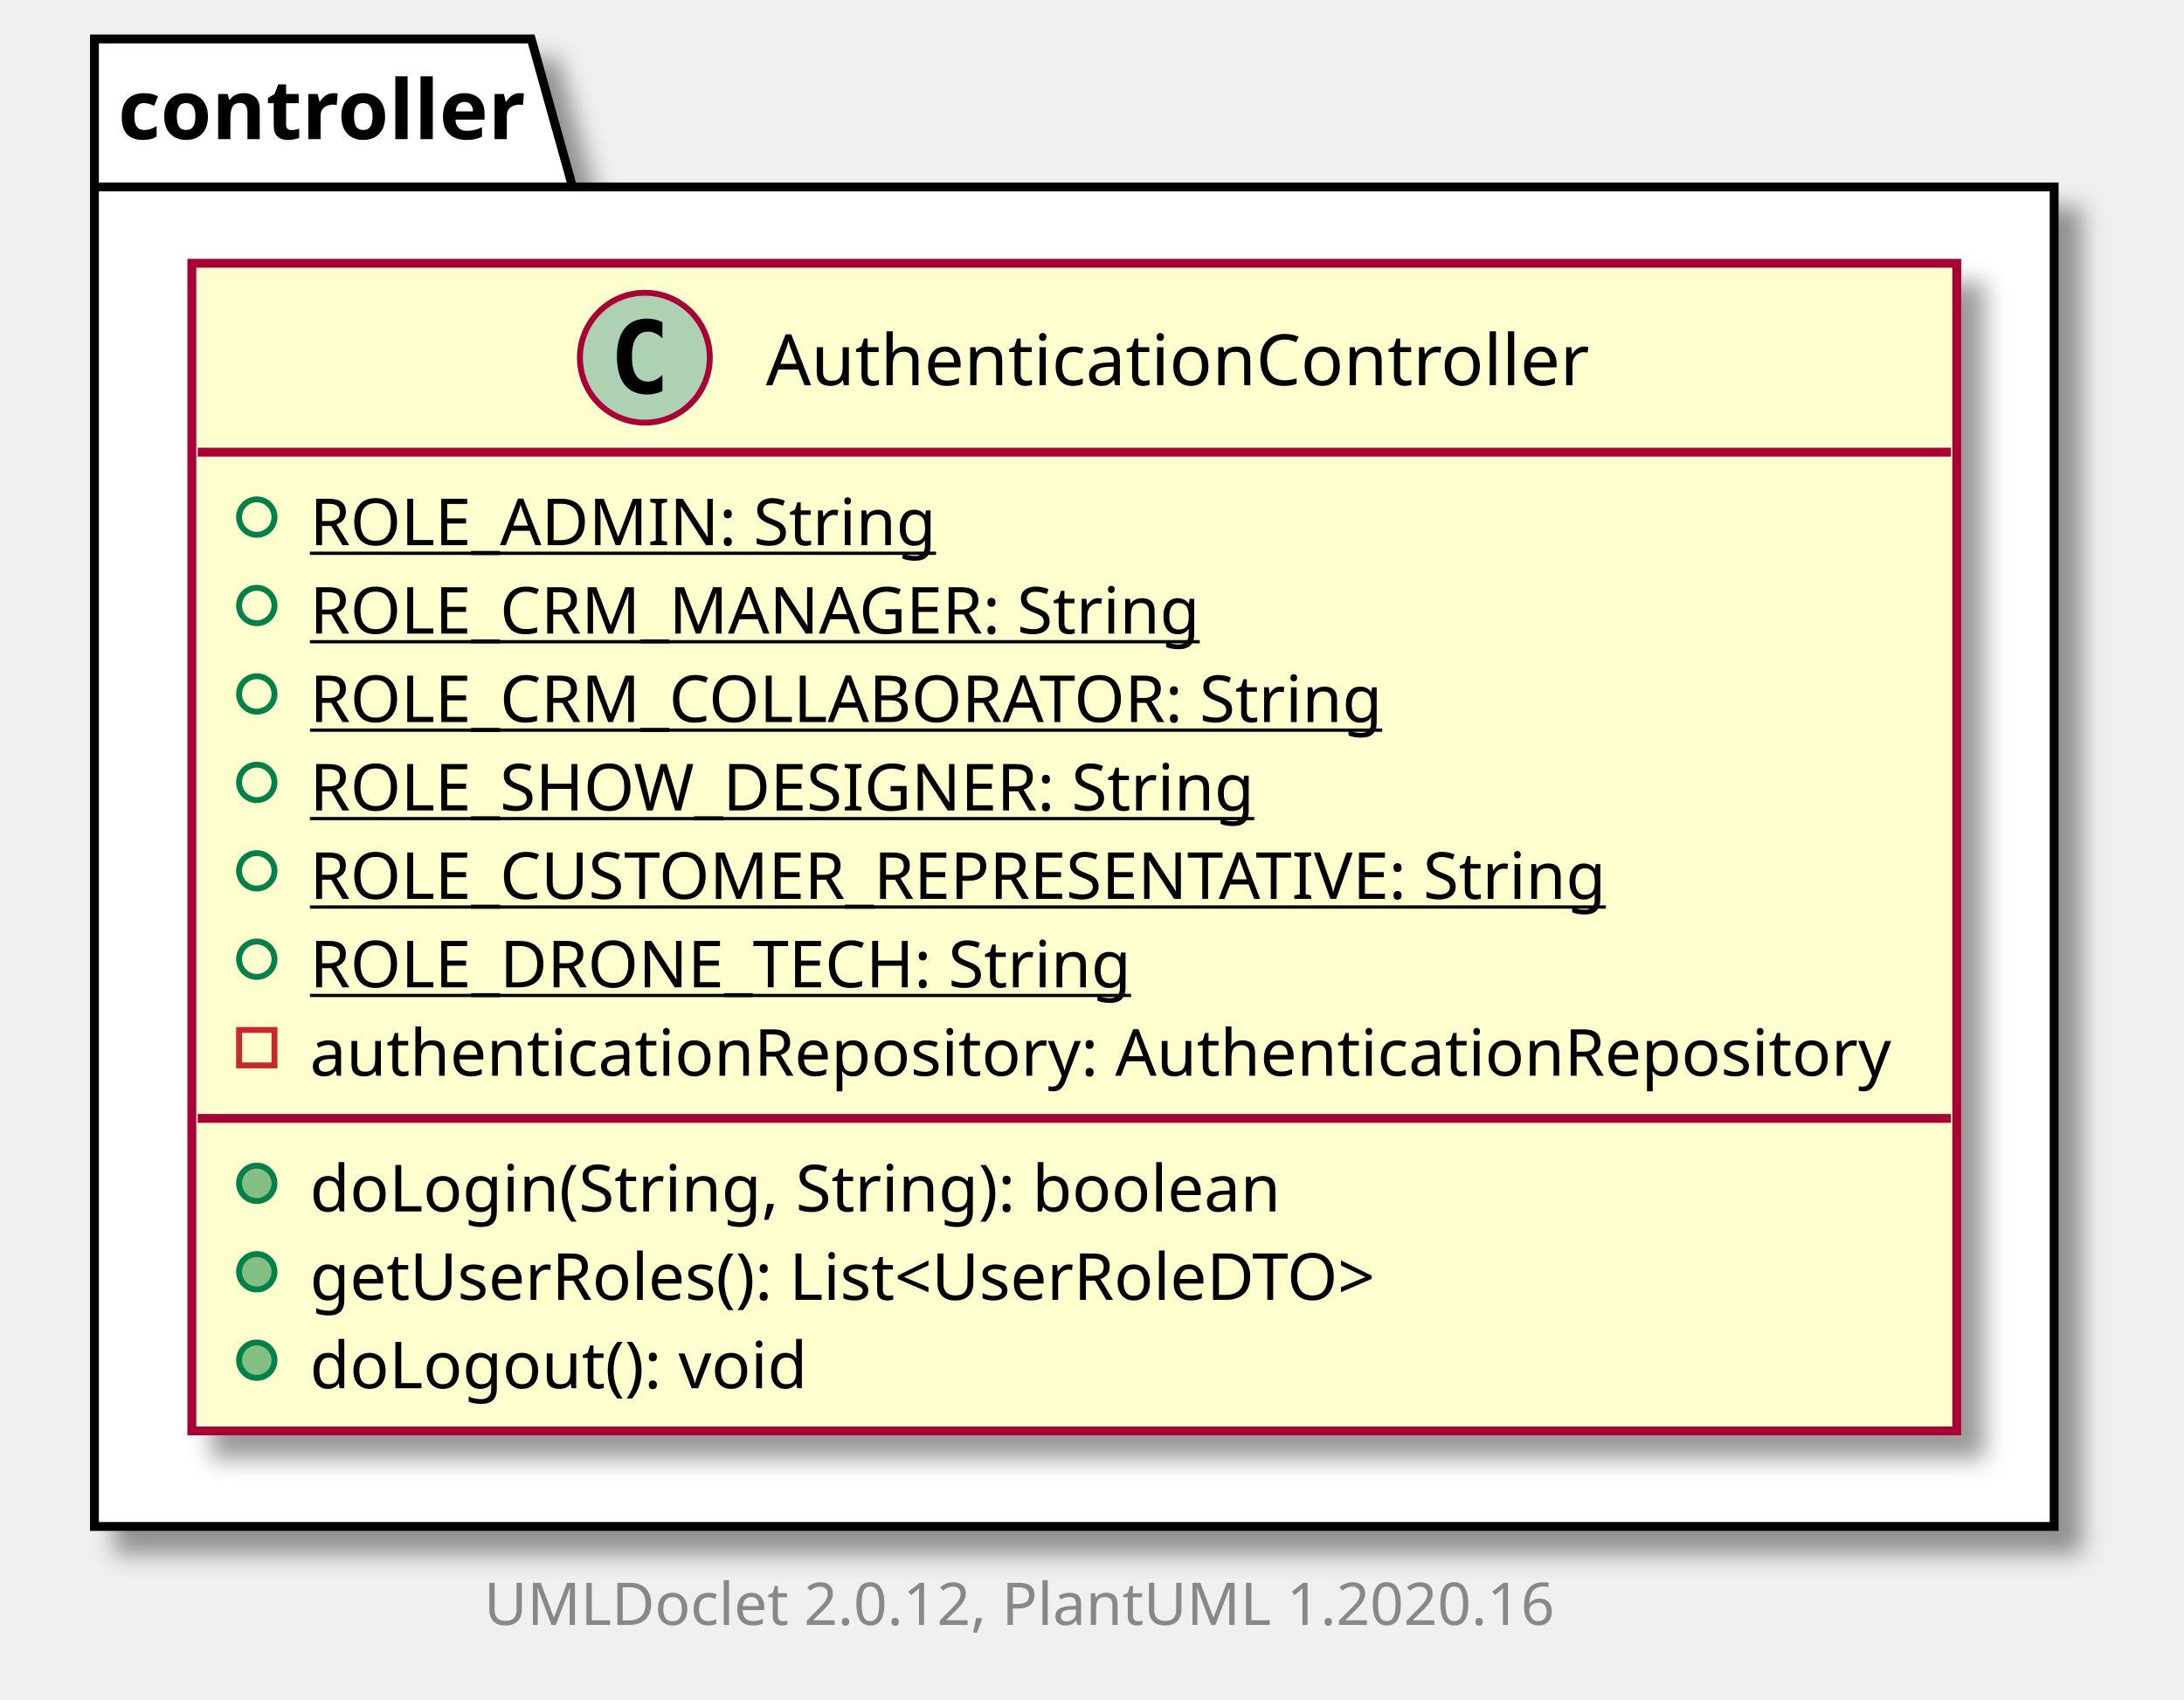
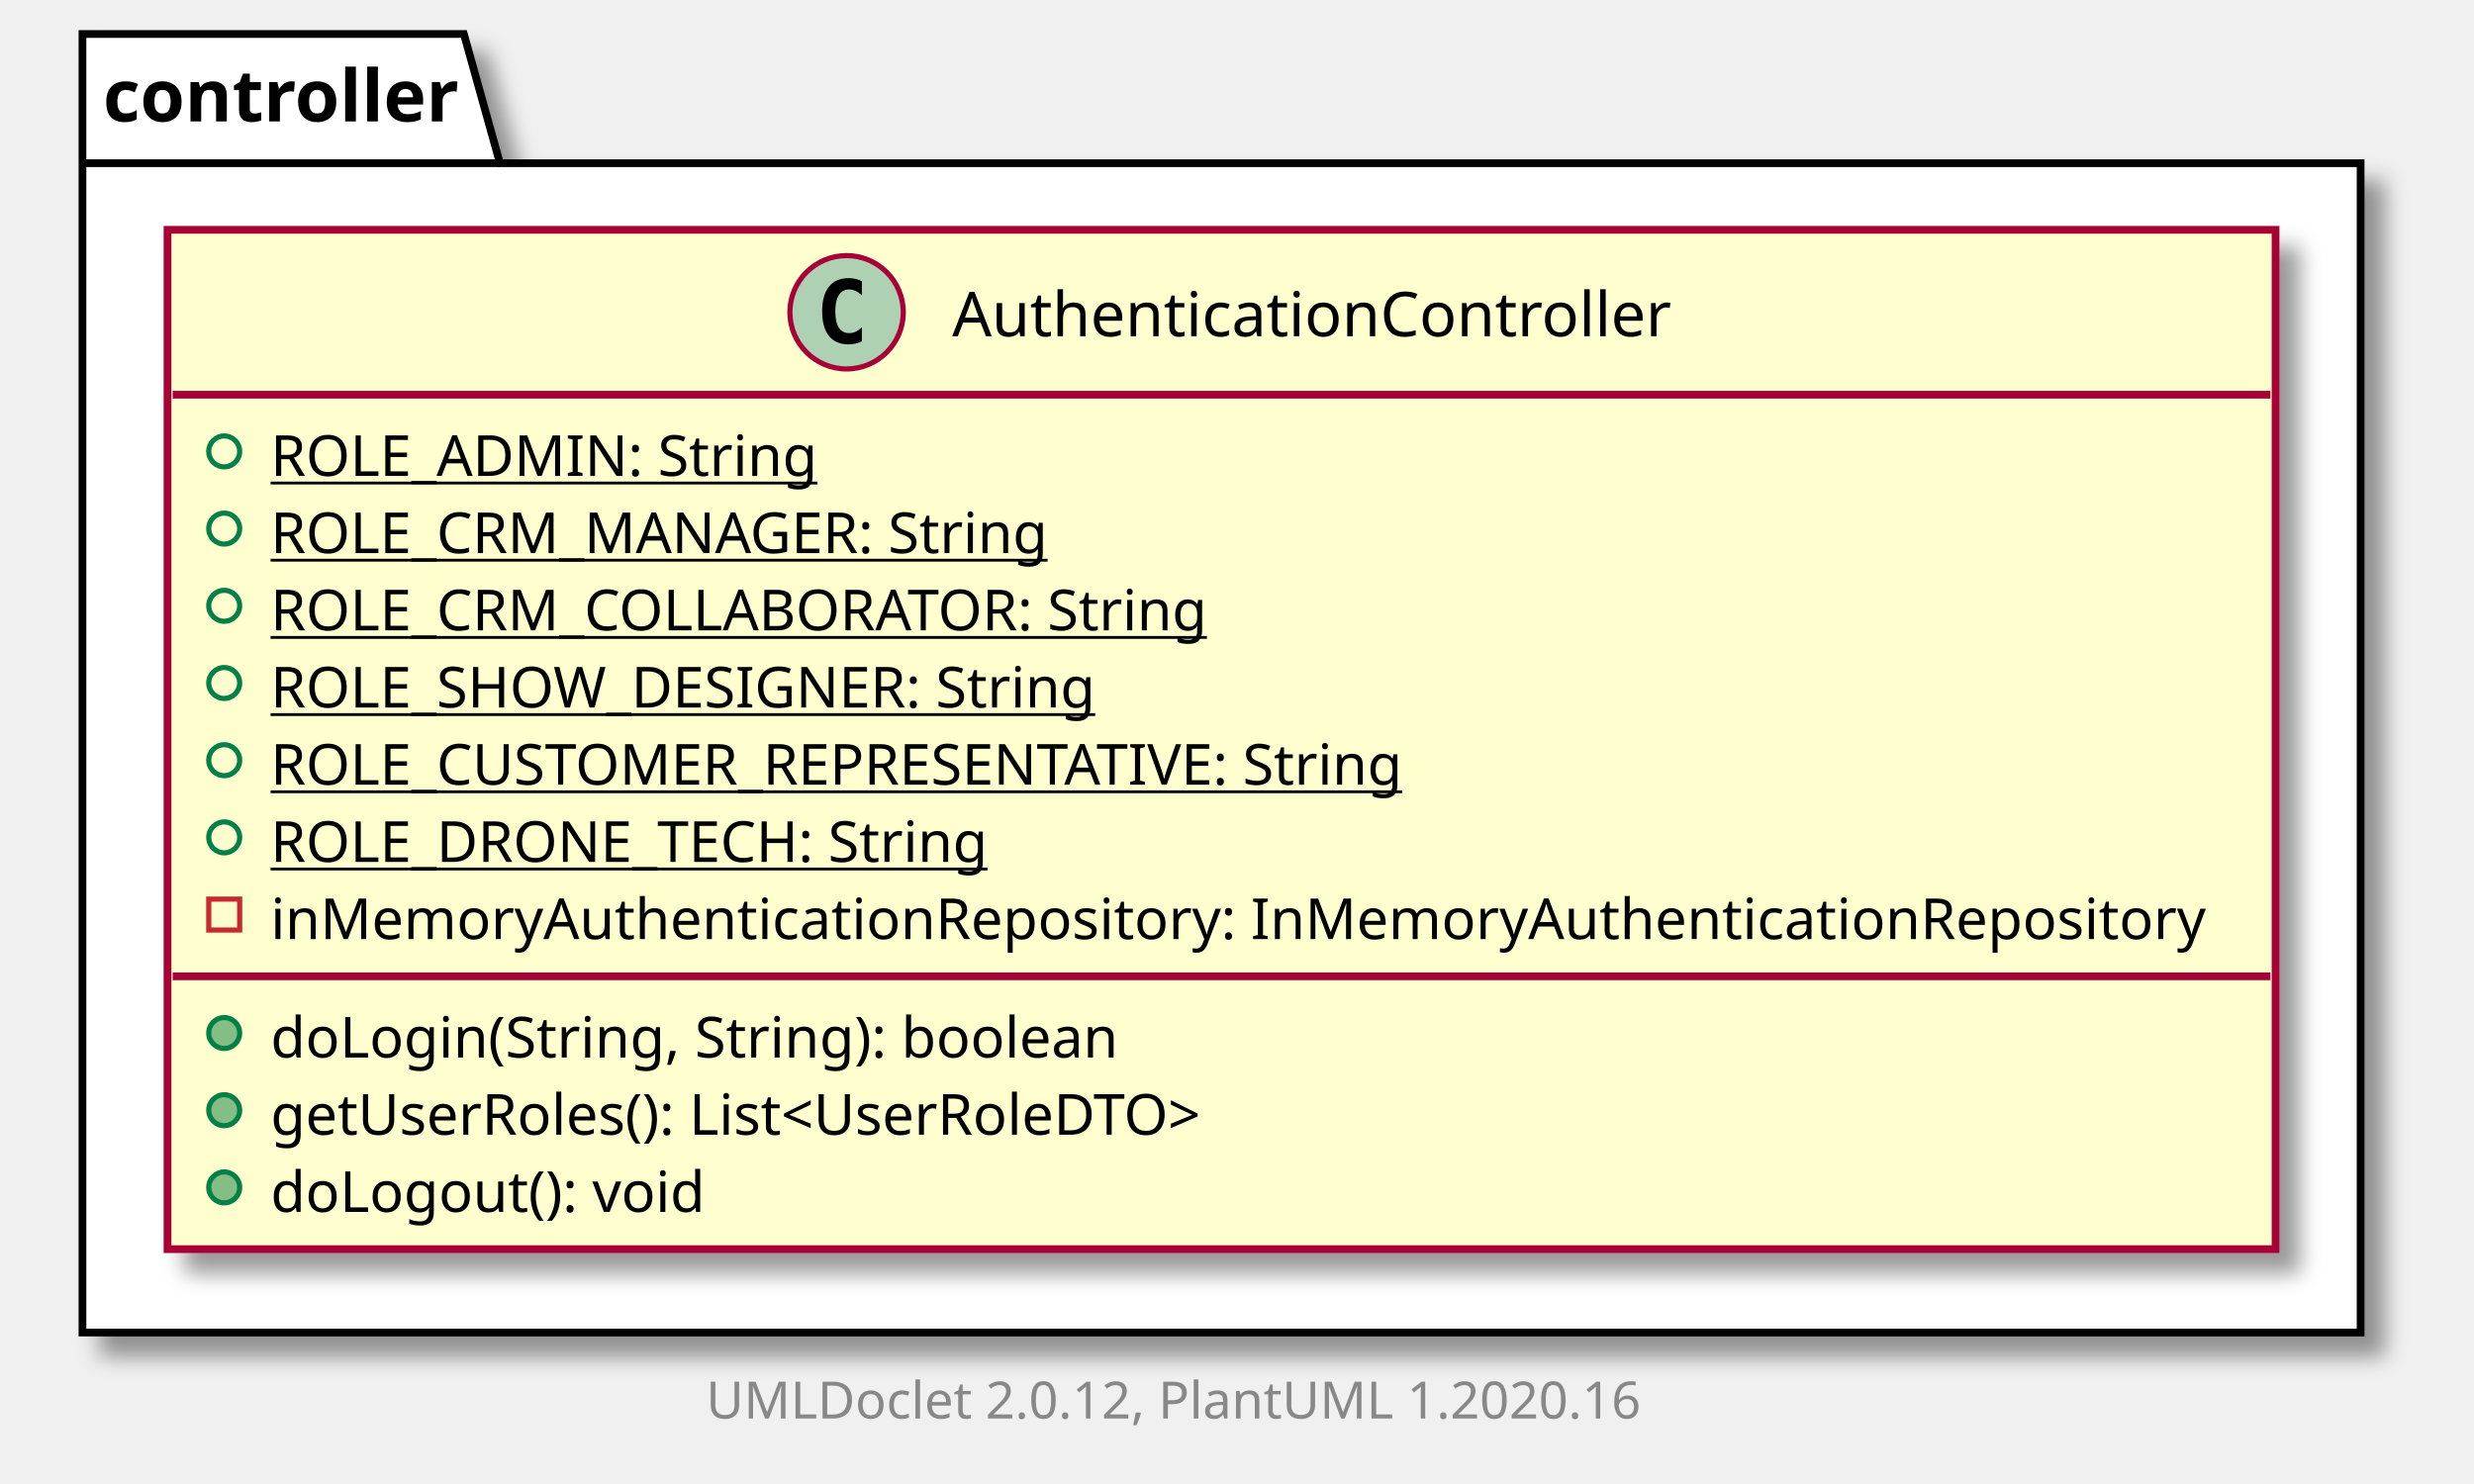
- <svg xmlns="http://www.w3.org/2000/svg" xmlns:xlink="http://www.w3.org/1999/xlink" contentScriptType="application/ecmascript" contentStyleType="text/css" height="288px" preserveAspectRatio="none" style="width:370px;height:288px;" version="1.1" viewBox="0 0 370 288" width="370px" zoomAndPan="magnify">
+ <svg xmlns="http://www.w3.org/2000/svg" xmlns:xlink="http://www.w3.org/1999/xlink" contentScriptType="application/ecmascript" contentStyleType="text/css" height="288px" preserveAspectRatio="none" style="width:480px;height:288px;" version="1.1" viewBox="0 0 480 288" width="480px" zoomAndPan="magnify">
  <defs>
-     <filter height="300%" id="ft9a9wli232md" width="300%" x="-1" y="-1">
+     <filter height="300%" id="f1k496dr6puptz" width="300%" x="-1" y="-1">
      <feGaussianBlur result="blurOut" stdDeviation="2.0" />
      <feColorMatrix in="blurOut" result="blurOut2" type="matrix" values="0 0 0 0 0 0 0 0 0 0 0 0 0 0 0 0 0 0 .4 0" />
      <feOffset dx="4.0" dy="4.0" in="blurOut2" result="blurOut3" />
      <feBlend in="SourceGraphic" in2="blurOut3" mode="normal" />
    </filter>
  </defs>
  <g>
-     <polygon fill="#FFFFFF" filter="url(#ft9a9wli232md)" points="16,6.602,90,6.602,97,31.67,348,31.67,348,258.602,16,258.602,16,6.602" style="stroke: #000000; stroke-width: 1.5;" />
+     <polygon fill="#FFFFFF" filter="url(#f1k496dr6puptz)" points="16,6.602,90,6.602,97,31.67,458,31.67,458,258.602,16,258.602,16,6.602" style="stroke: #000000; stroke-width: 1.5;" />
    <line style="stroke: #000000; stroke-width: 1.5;" x1="16" x2="97" y1="31.67" y2="31.67" />
    <text fill="#000000" font-family="sans-serif" font-size="14" font-weight="bold" lengthAdjust="spacingAndGlyphs" textLength="68" x="20" y="23.568">controller</text>
    <a href="AuthenticationController.html" target="_top" title="AuthenticationController.html" xlink:actuate="onRequest" xlink:href="AuthenticationController.html" xlink:show="new" xlink:title="AuthenticationController.html" xlink:type="simple">
-       <rect codeLine="3" fill="#FEFECE" filter="url(#ft9a9wli232md)" height="197.819" id="controller.AuthenticationController" style="stroke: #A80036; stroke-width: 1.5;" width="299" x="32.5" y="44.602" />
-       <ellipse cx="109.25" cy="60.602" fill="#ADD1B2" rx="11" ry="11" style="stroke: #A80036; stroke-width: 1.0;" />
-       <path d="M112.219,66.243 Q111.641,66.54 111,66.68 Q110.359,66.836 109.656,66.836 Q107.156,66.836 105.828,65.196 Q104.516,63.539 104.516,60.414 Q104.516,57.289 105.828,55.633 Q107.156,53.977 109.656,53.977 Q110.359,53.977 111,54.133 Q111.656,54.289 112.219,54.586 L112.219,57.305 Q111.594,56.727 111,56.461 Q110.406,56.18 109.781,56.18 Q108.438,56.18 107.75,57.258 Q107.062,58.321 107.062,60.414 Q107.062,62.508 107.75,63.586 Q108.438,64.649 109.781,64.649 Q110.406,64.649 111,64.383 Q111.594,64.102 112.219,63.524 L112.219,66.243 Z " />
-       <text fill="#000000" font-family="sans-serif" font-size="12" lengthAdjust="spacingAndGlyphs" textLength="137" x="129.75" y="65.258">AuthenticationController</text>
-       <line style="stroke: #A80036; stroke-width: 1.5;" x1="33.5" x2="330.5" y1="76.602" y2="76.602" />
+       <rect codeLine="3" fill="#FEFECE" filter="url(#f1k496dr6puptz)" height="197.819" id="controller.AuthenticationController" style="stroke: #A80036; stroke-width: 1.5;" width="409" x="32.5" y="44.602" />
+       <ellipse cx="164.25" cy="60.602" fill="#ADD1B2" rx="11" ry="11" style="stroke: #A80036; stroke-width: 1.0;" />
+       <path d="M167.219,66.243 Q166.641,66.54 166,66.68 Q165.359,66.836 164.656,66.836 Q162.156,66.836 160.828,65.196 Q159.516,63.539 159.516,60.414 Q159.516,57.289 160.828,55.633 Q162.156,53.977 164.656,53.977 Q165.359,53.977 166,54.133 Q166.656,54.289 167.219,54.586 L167.219,57.305 Q166.594,56.727 166,56.461 Q165.406,56.18 164.781,56.18 Q163.438,56.18 162.75,57.258 Q162.062,58.321 162.062,60.414 Q162.062,62.508 162.75,63.586 Q163.438,64.649 164.781,64.649 Q165.406,64.649 166,64.383 Q166.594,64.102 167.219,63.524 L167.219,66.243 Z " />
+       <text fill="#000000" font-family="sans-serif" font-size="12" lengthAdjust="spacingAndGlyphs" textLength="137" x="184.75" y="65.258">AuthenticationController</text>
+       <line style="stroke: #A80036; stroke-width: 1.5;" x1="33.5" x2="440.5" y1="76.602" y2="76.602" />
      <ellipse cx="43.5" cy="87.602" fill="none" rx="3" ry="3" style="stroke: #038048; stroke-width: 1.0;" />
      <text fill="#000000" font-family="sans-serif" font-size="11" lengthAdjust="spacingAndGlyphs" text-decoration="underline" textLength="108" x="52.5" y="92.361">ROLE_ADMIN: String</text>
      <ellipse cx="43.5" cy="102.584" fill="none" rx="3" ry="3" style="stroke: #038048; stroke-width: 1.0;" />
      <text fill="#000000" font-family="sans-serif" font-size="11" lengthAdjust="spacingAndGlyphs" text-decoration="underline" textLength="153" x="52.5" y="107.343">ROLE_CRM_MANAGER: String</text>
      <ellipse cx="43.5" cy="117.566" fill="none" rx="3" ry="3" style="stroke: #038048; stroke-width: 1.0;" />
      <text fill="#000000" font-family="sans-serif" font-size="11" lengthAdjust="spacingAndGlyphs" text-decoration="underline" textLength="187" x="52.5" y="122.325">ROLE_CRM_COLLABORATOR: String</text>
      <ellipse cx="43.5" cy="132.548" fill="none" rx="3" ry="3" style="stroke: #038048; stroke-width: 1.0;" />
      <text fill="#000000" font-family="sans-serif" font-size="11" lengthAdjust="spacingAndGlyphs" text-decoration="underline" textLength="162" x="52.5" y="137.307">ROLE_SHOW_DESIGNER: String</text>
      <ellipse cx="43.5" cy="147.53" fill="none" rx="3" ry="3" style="stroke: #038048; stroke-width: 1.0;" />
      <text fill="#000000" font-family="sans-serif" font-size="11" lengthAdjust="spacingAndGlyphs" text-decoration="underline" textLength="224" x="52.5" y="152.288">ROLE_CUSTOMER_REPRESENTATIVE: String</text>
      <ellipse cx="43.5" cy="162.511" fill="none" rx="3" ry="3" style="stroke: #038048; stroke-width: 1.0;" />
      <text fill="#000000" font-family="sans-serif" font-size="11" lengthAdjust="spacingAndGlyphs" text-decoration="underline" textLength="141" x="52.5" y="167.27">ROLE_DRONE_TECH: String</text>
      <rect fill="none" height="6" style="stroke: #C82930; stroke-width: 1.0;" width="6" x="40.5" y="174.493" />
-       <text fill="#000000" font-family="sans-serif" font-size="11" lengthAdjust="spacingAndGlyphs" textLength="273" x="52.5" y="182.252">authenticationRepository: AuthenticationRepository</text>
-       <line style="stroke: #A80036; stroke-width: 1.5;" x1="33.5" x2="330.5" y1="189.475" y2="189.475" />
+       <text fill="#000000" font-family="sans-serif" font-size="11" lengthAdjust="spacingAndGlyphs" textLength="383" x="52.5" y="182.252">inMemoryAuthenticationRepository: InMemoryAuthenticationRepository</text>
+       <line style="stroke: #A80036; stroke-width: 1.5;" x1="33.5" x2="440.5" y1="189.475" y2="189.475" />
      <ellipse cx="43.5" cy="200.475" fill="#84BE84" rx="3" ry="3" style="stroke: #038048; stroke-width: 1.0;" />
      <text fill="#000000" font-family="sans-serif" font-size="11" lengthAdjust="spacingAndGlyphs" textLength="169" x="52.5" y="205.234">doLogin(String, String): boolean</text>
      <ellipse cx="43.5" cy="215.457" fill="#84BE84" rx="3" ry="3" style="stroke: #038048; stroke-width: 1.0;" />
      <text fill="#000000" font-family="sans-serif" font-size="11" lengthAdjust="spacingAndGlyphs" textLength="181" x="52.5" y="220.216">getUserRoles(): List&lt;UserRoleDTO&gt;</text>
      <ellipse cx="43.5" cy="230.439" fill="#84BE84" rx="3" ry="3" style="stroke: #038048; stroke-width: 1.0;" />
      <text fill="#000000" font-family="sans-serif" font-size="11" lengthAdjust="spacingAndGlyphs" textLength="87" x="52.5" y="235.198">doLogout(): void</text>
    </a>
-     <text fill="#888888" font-family="sans-serif" font-size="10" lengthAdjust="spacingAndGlyphs" textLength="188" x="82" y="275.292">UMLDoclet 2.0.12, PlantUML 1.2020.16</text>
+     <text fill="#888888" font-family="sans-serif" font-size="10" lengthAdjust="spacingAndGlyphs" textLength="188" x="137" y="275.292">UMLDoclet 2.0.12, PlantUML 1.2020.16</text>
  </g>
</svg>
